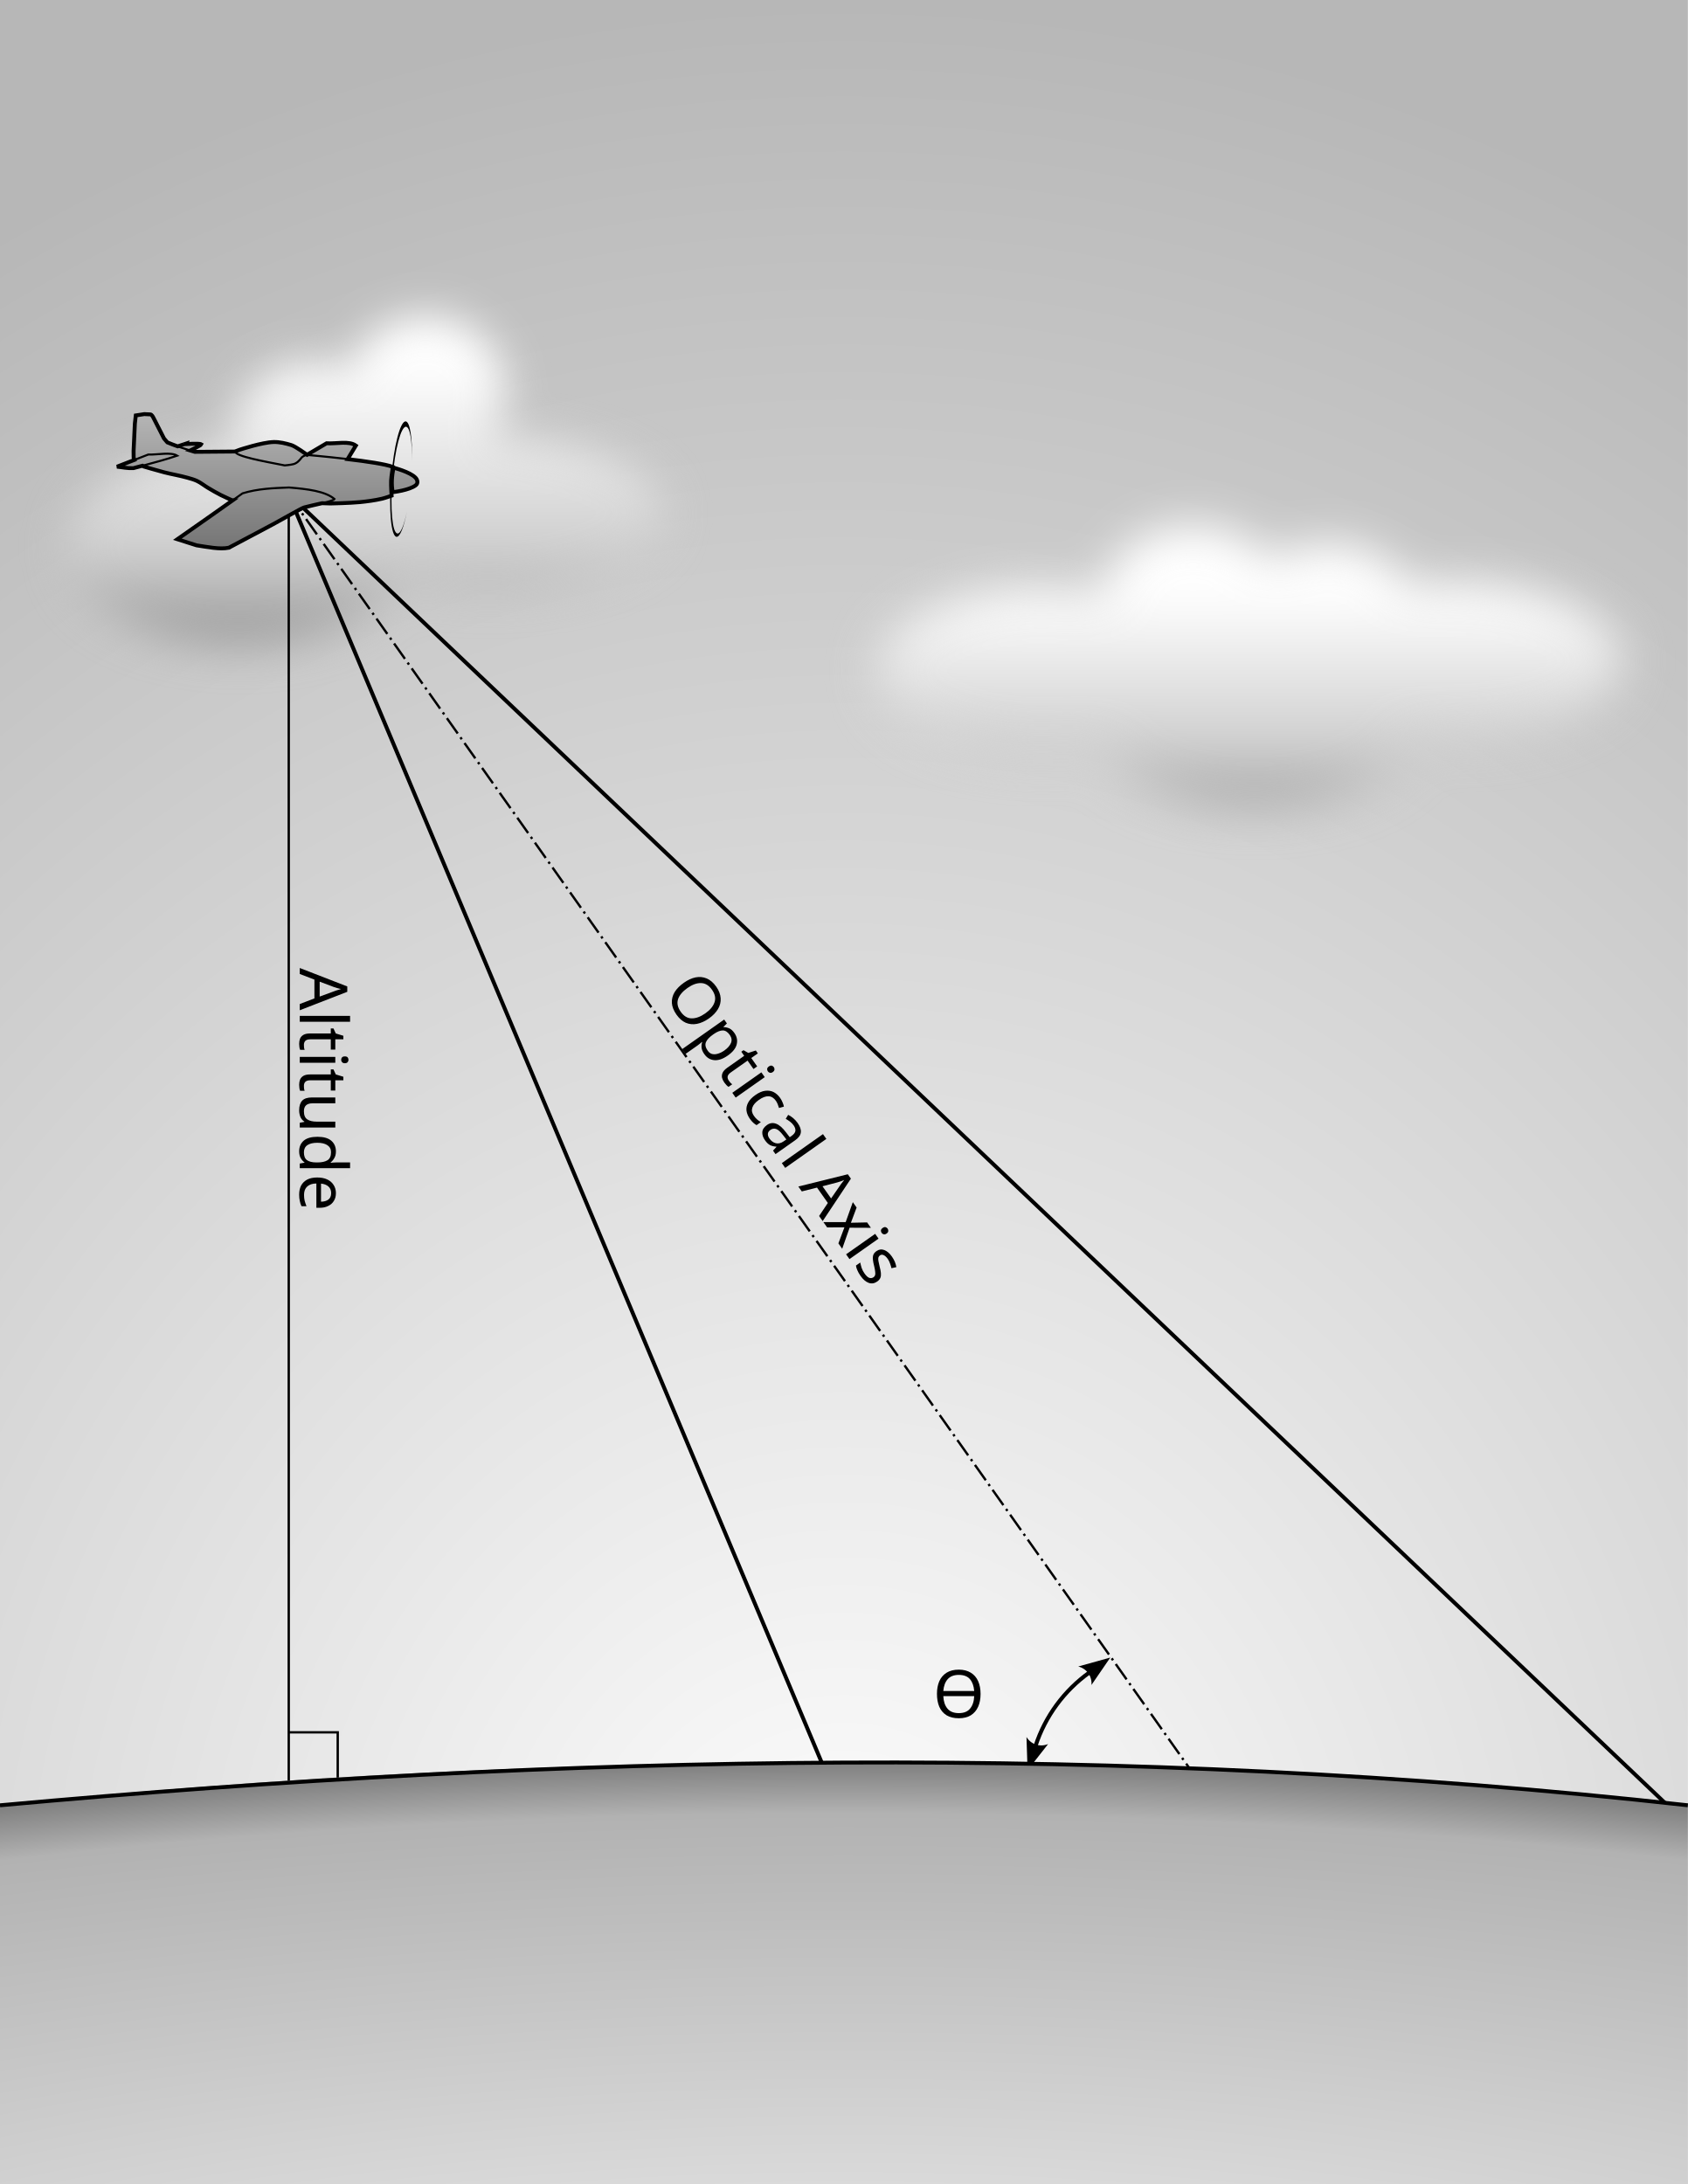
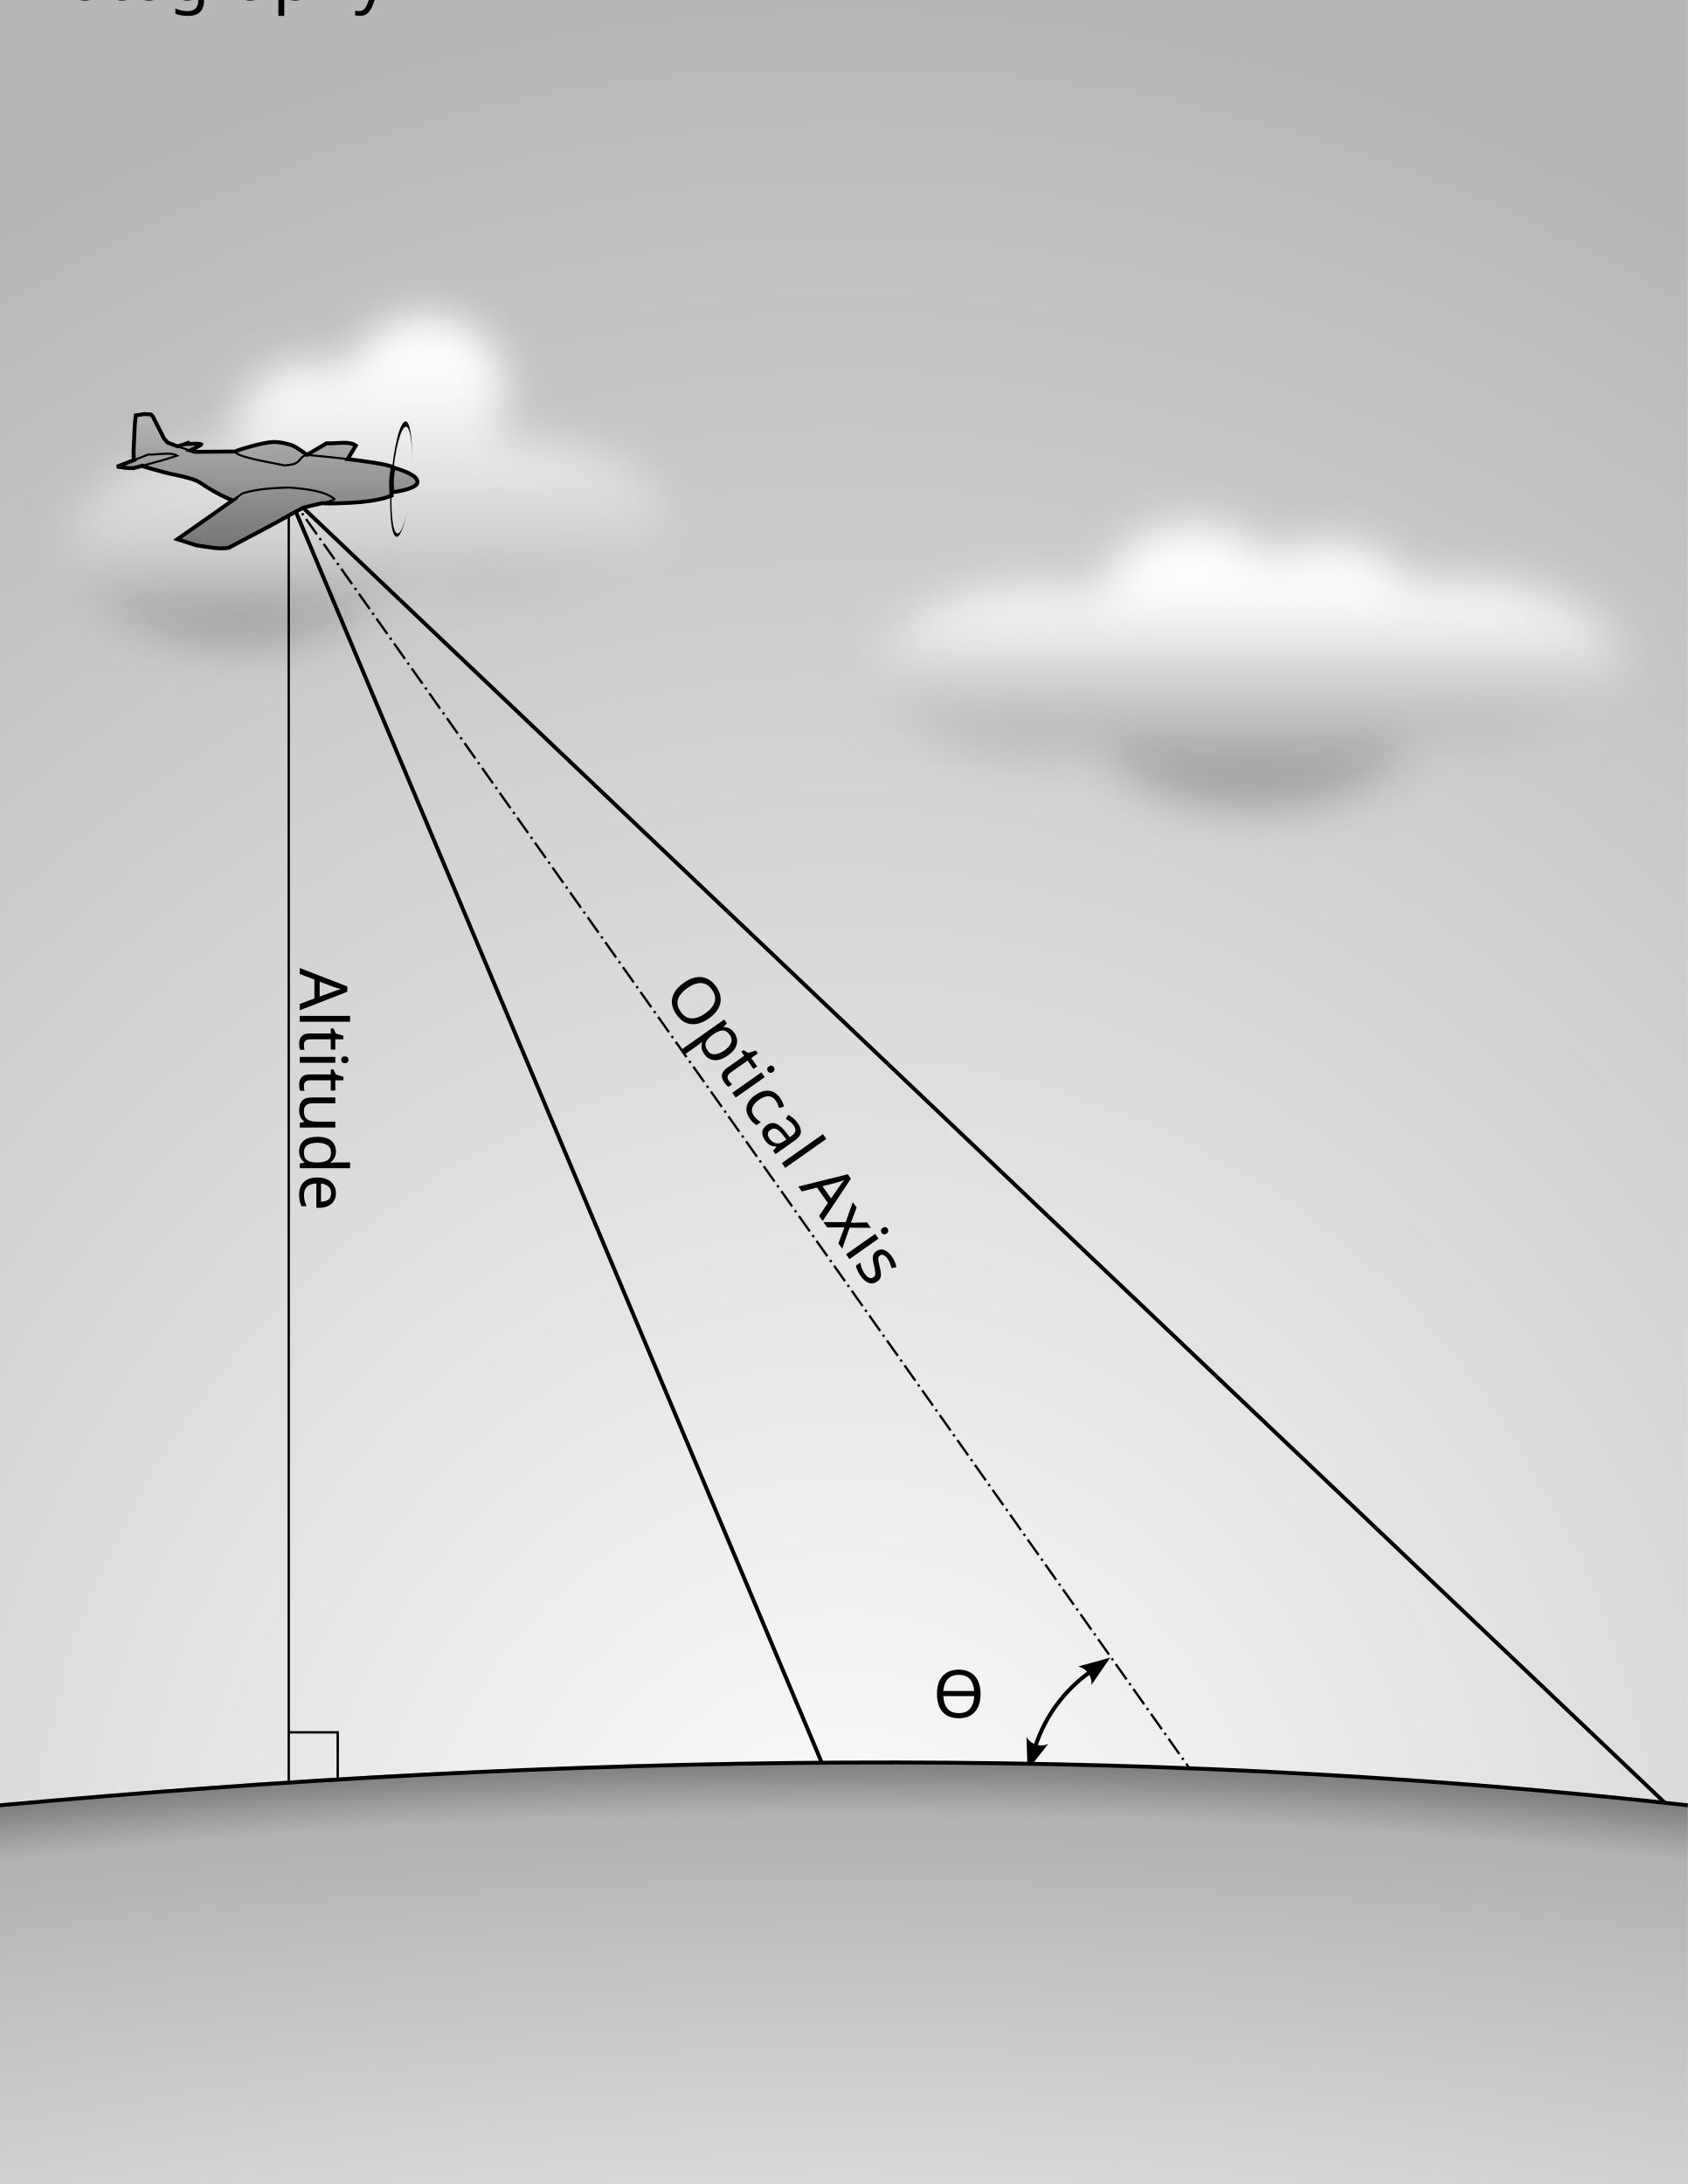
<svg xmlns="http://www.w3.org/2000/svg" xmlns:xlink="http://www.w3.org/1999/xlink" width="8.5in" height="11in" viewBox="0 0 215.9 279.4" version="1.1" id="svg5">
  <defs id="defs2">
+     <linearGradient id="linearGradient1210">
+       <stop style="stop-color:#ffffff;stop-opacity:1;" offset="0" id="stop1204" />
+       <stop style="stop-color:#cecece;stop-opacity:1;" offset="0.492" id="stop1206" />
+       <stop style="stop-color:#9d9d9d;stop-opacity:1;" offset="1" id="stop1208" />
+     </linearGradient>
    <linearGradient id="linearGradient12218">
      <stop style="stop-color:#ffffff;stop-opacity:1;" offset="0" id="stop12214" />
      <stop style="stop-color:#cecece;stop-opacity:1;" offset="0.7" id="stop15726" />
      <stop style="stop-color:#9d9d9d;stop-opacity:1;" offset="1" id="stop12216" />
    </linearGradient>
    <linearGradient id="linearGradient3486">
      <stop style="stop-color:#fefefe;stop-opacity:1;" offset="0" id="stop3482" />
      <stop style="stop-color:#b7b7b7;stop-opacity:1;" offset="1" id="stop3484" />
    </linearGradient>
    <marker style="overflow:visible" id="Arrow2" refX="0" refY="0" orient="auto-start-reverse" markerWidth="4" markerHeight="2.909" viewBox="0 0 7.7 5.6" preserveAspectRatio="xMidYMid" markerUnits="userSpaceOnUse">
      <path transform="scale(0.7)" d="M -2,-4 9,0 -2,4 c 2,-2.33 2,-5.66 0,-8 z" style="fill:context-stroke;fill-rule:evenodd;stroke:none" id="arrow2L" />
    </marker>
    <radialGradient xlink:href="#linearGradient3486" id="radialGradient3488" cx="107.95" cy="225.209" fx="107.95" fy="225.209" r="107.95" gradientTransform="matrix(2.120322,0,0,2.319209,-120.9388,-271.9478)" gradientUnits="userSpaceOnUse" />
    <radialGradient xlink:href="#linearGradient6185" id="radialGradient6187" cx="107.95" cy="322.582" fx="107.95" fy="322.582" r="330.911" gradientTransform="matrix(1,0,0,0.3029404,9.2773405e-8,224.8586)" gradientUnits="userSpaceOnUse" />
    <linearGradient id="linearGradient6185">
      <stop style="stop-color:#fefefe;stop-opacity:1;" offset="0" id="stop6181" />
      <stop style="stop-color:#b2b2b2;stop-opacity:1;" offset="0.904" id="stop7317" />
      <stop style="stop-color:#666666;stop-opacity:1;" offset="1" id="stop6183" />
    </linearGradient>
    <mask maskUnits="userSpaceOnUse" id="mask9227">
      <rect style="fill:#ffffff;fill-opacity:1;stroke:none;stroke-width:0.3;stroke-dasharray:none;stroke-opacity:1;stop-color:#000000" id="rect9229" width="215.9" height="279.4" x="0" y="0" />
    </mask>
    <linearGradient xlink:href="#linearGradient10522" id="linearGradient10524" x1="523.159" y1="298.105" x2="523.159" y2="213.414" gradientUnits="userSpaceOnUse" gradientTransform="matrix(1.76016,0,0,1.779816,-589.7598,-313.5712)" />
    <linearGradient id="linearGradient10522">
      <stop style="stop-color:#6a6a6a;stop-opacity:1;" offset="0" id="stop10518" />
      <stop style="stop-color:#bebebe;stop-opacity:1;" offset="1" id="stop10520" />
    </linearGradient>
    <linearGradient xlink:href="#linearGradient12218" id="linearGradient12220" x1="49.15" y1="46.294" x2="49.15" y2="81.15" gradientUnits="userSpaceOnUse" />
-     <linearGradient xlink:href="#linearGradient12218" id="linearGradient16442" gradientUnits="userSpaceOnUse" x1="158.354" y1="32.307" x2="158.354" y2="60.883" gradientTransform="translate(5.646892,43.46302)" />
+     <linearGradient xlink:href="#linearGradient1210" id="linearGradient16442" gradientUnits="userSpaceOnUse" x1="158.354" y1="32.307" x2="158.354" y2="56.962" gradientTransform="translate(5.646892,43.46302)" />
    <filter style="color-interpolation-filters:sRGB" id="filter18364" x="-0.074" y="-0.195" width="1.147" height="1.391">
      <feGaussianBlur stdDeviation="2.931" id="feGaussianBlur18366" />
    </filter>
    <filter style="color-interpolation-filters:sRGB" id="filter18584" x="-0.083" y="-0.151" width="1.167" height="1.302">
      <feGaussianBlur stdDeviation="2.65" id="feGaussianBlur18586" />
    </filter>
  </defs>
  <g id="layer3" style="display:inline">
    <rect style="fill:url(#radialGradient3488);fill-opacity:1;stroke:none;stroke-width:0.3;stroke-dasharray:none;stroke-opacity:1;stop-color:#000000" id="rect3457" width="215.9" height="279.4" x="0" y="0" />
    <path id="path12194" style="fill:url(#linearGradient12220);fill-opacity:1;stroke:none;stroke-width:0.3;stroke-linecap:round;stroke-dasharray:none;stroke-opacity:1;filter:url(#filter18584);stop-color:#000000" d="m 54.439,40.375 a 10.297,9.791 0 0 0 -9.88,7.05 10.297,9.791 0 0 0 -4.688,-1.074 10.297,9.791 0 0 0 -10.297,9.791 10.297,9.791 0 0 0 0.1,1.329 21.926,12.537 0 0 0 -21.009,12.519 21.926,12.537 0 0 0 21.926,12.537 21.926,12.537 0 0 0 20.696,-8.404 22.542,9.718 0 0 0 11.177,1.28 22.542,9.718 0 0 0 22.543,-9.718 22.542,9.718 0 0 0 -22.283,-9.717 10.297,9.791 0 0 0 2.012,-5.803 10.297,9.791 0 0 0 -10.297,-9.791 z" />
    <path id="path12202" style="font-variation-settings:normal;opacity:1;vector-effect:none;fill:url(#linearGradient16442);fill-opacity:1;stroke:none;stroke-width:0.3;stroke-linecap:round;stroke-linejoin:miter;stroke-miterlimit:4;stroke-dasharray:none;stroke-dashoffset:0;stroke-opacity:1;-inkscape-stroke:none;filter:url(#filter18364);stop-color:#000000;stop-opacity:1" d="m 152.606,67.205 a 11.539,9.376 0 0 0 -11.516,8.855 21.036,10.495 0 0 0 -7.886,-0.766 21.036,10.495 0 0 0 -21.036,10.495 21.036,10.495 0 0 0 21.036,10.495 21.036,10.495 0 0 0 7.273,-0.651 21.012,10.87 0 0 0 20.017,7.587 21.012,10.87 0 0 0 20.645,-8.875 21.868,10.033 0 0 0 4.56,0.224 21.868,10.033 0 0 0 21.868,-10.033 21.868,10.033 0 0 0 -21.868,-10.033 21.868,10.033 0 0 0 -5.433,0.317 11.539,9.376 0 0 0 -10.39,-5.297 11.539,9.376 0 0 0 -7.407,2.192 11.539,9.376 0 0 0 -9.863,-4.511 z" />
  </g>
  <g id="layer1" style="display:inline">
    <g id="g332" transform="rotate(-29.97383,93.12122,121.2172)" style="display:inline;fill:none;stroke:#000000;stroke-width:0.5;stroke-dasharray:none;stroke-opacity:1">
      <path style="fill:none;stroke:#000000;stroke-width:0.5;stroke-linecap:butt;stroke-linejoin:miter;stroke-dasharray:none;stroke-opacity:1" d="M 73.427,42.902 142.752,277.521" id="path178" />
      <path style="fill:none;stroke:#000000;stroke-width:0.5;stroke-linecap:butt;stroke-linejoin:miter;stroke-dasharray:none;stroke-opacity:1" d="M 73.397,42.885 50.02,228.6" id="path180" />
    </g>
    <path style="fill:none;stroke:#000000;stroke-width:0.3;stroke-linecap:butt;stroke-linejoin:miter;stroke-dasharray:none;stroke-opacity:1" d="M 36.935,63.216 V 234.908" id="path343" />
    <path style="fill:none;stroke:#000000;stroke-width:0.3;stop-color:#000000" d="m 36.935,221.618 h 6.265 v 6.265" id="path8607" />
    <path style="font-variation-settings:normal;opacity:1;fill:none;fill-opacity:1;stroke:#000000;stroke-width:0.508;stroke-linecap:butt;stroke-linejoin:miter;stroke-miterlimit:4;stroke-dasharray:none;stroke-dashoffset:0;stroke-opacity:1;marker-start:url(#Arrow2);marker-end:url(#Arrow2);stop-color:#000000;stop-opacity:1" id="path470" d="M 258.74,22.077 A 18.693,18.693 0 0 1 255.102,10.997" transform="rotate(54.45347)" />
-     <path style="fill:none;stroke:#000000;stroke-width:0.3;stroke-linecap:butt;stroke-linejoin:miter;stroke-dasharray:2.4, 0.6, 0.3, 0.6;stroke-dashoffset:0;stroke-opacity:1" d="M 36.9,63.216 154.98,230.223" id="path1727" />
+     <path style="fill:none;stroke:#000000;stroke-width:0.3;stroke-linecap:butt;stroke-linejoin:miter;stroke-dasharray:2.4,0.6,0.3,0.6;stroke-dashoffset:0;stroke-opacity:1" d="M 36.9,63.216 154.98,230.223" id="path1727" />
  </g>
  <g id="layer4" style="display:inline">
    <ellipse style="fill:url(#radialGradient6187);fill-opacity:1;stroke:none;stroke-width:0.3;stroke-dasharray:none;stroke-opacity:1;stop-color:#000000" id="path6179" cx="107.95" cy="325.714" rx="330.911" ry="100.246" mask="url(#mask9227)" />
    <path style="fill:none;stroke:#000000;stroke-width:0.5;stroke-linecap:butt;stroke-linejoin:miter;stroke-dasharray:none;stroke-opacity:1" d="m 0,230.952 c 71.954,-6.573 143.918,-8.009 215.9,0" id="path1894" />
  </g>
  <g id="layer2" style="display:inline">
    <text xml:space="preserve" style="font-style:normal;font-variant:normal;font-weight:normal;font-stretch:normal;font-size:8.467px;line-height:1.25;font-family:'Roadgeek 2014 Series C';-inkscape-font-specification:'Roadgeek 2014 Series C, Normal';font-variant-ligatures:normal;font-variant-caps:normal;font-variant-numeric:normal;font-variant-east-asian:normal;text-align:center;text-anchor:middle;stroke-width:0.265" x="144.892" y="-38.343" id="text3414" transform="rotate(90)">
      <tspan id="tspan3412" style="font-style:normal;font-variant:normal;font-weight:normal;font-stretch:normal;font-size:8.467px;font-family:'Roadgeek 2014 Series C';-inkscape-font-specification:'Roadgeek 2014 Series C, Normal';font-variant-ligatures:normal;font-variant-caps:normal;font-variant-numeric:normal;font-variant-east-asian:normal;stroke-width:0.265" x="144.892" y="-38.343">Altitude</tspan>
    </text>
    <text xml:space="preserve" style="font-style:normal;font-variant:normal;font-weight:normal;font-stretch:normal;font-size:8.467px;line-height:1.25;font-family:'Roadgeek 2014 Series C';-inkscape-font-specification:'Roadgeek 2014 Series C, Normal';font-variant-ligatures:normal;font-variant-caps:normal;font-variant-numeric:normal;font-variant-east-asian:normal;text-align:center;text-anchor:middle;stroke-width:0.265" x="181.341" y="3.939" id="text1731" transform="rotate(54.83594)">
      <tspan id="tspan1729" style="font-style:normal;font-variant:normal;font-weight:normal;font-stretch:normal;font-size:8.467px;font-family:'Roadgeek 2014 Series C';-inkscape-font-specification:'Roadgeek 2014 Series C, Normal';font-variant-ligatures:normal;font-variant-caps:normal;font-variant-numeric:normal;font-variant-east-asian:normal;stroke-width:0.265" x="181.341" y="3.939">Optical Axis</tspan>
    </text>
    <text xml:space="preserve" style="font-size:8.467px;line-height:1.25;font-family:'Roadgeek 2014 Series C';-inkscape-font-specification:'Roadgeek 2014 Series C';text-align:center;text-anchor:middle;stroke-width:0.265" x="128.148" y="219.738" id="text3528">
      <tspan id="tspan3526" style="stroke-width:0.265" x="128.148" y="219.738">ϴ</tspan>
    </text>
+     <text xml:space="preserve" style="font-size:8.467px;line-height:1.25;font-family:'Roadgeek 2014 Series C';-inkscape-font-specification:'Roadgeek 2014 Series C';text-align:center;text-anchor:middle;display:inline;stroke-width:0.265" x="107.781" y="20.79" id="text325">
+       <tspan id="tspan323" style="stroke-width:0.265" x="0" y="0">Oblique Aerial Photography</tspan>
+     </text>
  </g>
  <g id="layer5" style="display:inline" transform="translate(0,-5.454996)">
    <g id="g10686" transform="matrix(-0.1503178,0,0,0.1486577,50.43466,46.25393)" style="stroke-width:6.69">
      <path id="path9519-4" style="display:inline;fill:url(#linearGradient10524);fill-opacity:1;stroke:#000000;stroke-width:3.345;stroke-linecap:butt;stroke-linejoin:miter;stroke-dasharray:none;stroke-opacity:1" d="m 212.723,81.929 -5.08,0.236 c -1.301,0.06 -2.255,2.038 -3.078,3.669 l -8.617,17.073 -2.855,3.351 c -2.763,1.186 -5.718,2.308 -8.762,3.401 l -5.708,-1.898 c 0.107,0.149 -12.436,-1.048 -14.406,0.186 0.406,0.947 8.654,4.9 9.399,5.268 -1.283,0.395 -2.554,0.794 -3.863,1.18 l -34.158,-0.28 -4.259,-1.614 c 0,0 -18.882,-6.308 -28.688,-6.556 -5.112,-0.129 -10.221,1.156 -15.109,2.658 -3.402,1.045 -12.942,8.016 -13.353,8.317 l -16.574,-9.892 c -8.38,0.546 -19.03,-2.316 -24.918,1.97 l 7.005,11.646 c -15.675,1.879 -32.156,4.281 -38.537,6.727 0,0 1.351,7.835 1.545,11.796 0.211,4.309 -0.42,12.935 -0.42,12.935 0,0 5.245,1.932 7.958,2.58 6.242,1.491 13.167,2.405 19.022,2.982 8.344,0.823 25.127,1.172 25.127,1.172 l 7.077,-0.238 c 5.203,1.242 11.171,2.514 15.148,3.613 2.315,0.639 17.688,9.701 26.558,14.505 12.513,6.777 37.609,20.198 37.609,20.198 7.971,1.601 17.951,-0.632 27.511,-2.064 l 16.296,-5.253 -28.851,-20.436 -18.331,-13.115 0.67,-0.023 c 0,0 6.415,-2.841 9.531,-4.45 3.724,-1.923 7.326,-4.024 10.934,-6.211 3.137,-1.902 5.995,-4.325 9.31,-5.917 2.554,-1.227 5.321,-1.966 8.044,-2.75 6.511,-1.873 13.229,-2.943 19.785,-4.651 5.925,-1.544 17.66,-5.058 17.66,-5.058 l 0.935,-0.633 c 2.581,0.692 5.168,1.382 7.751,2.073 5.538,0.22 9.298,-0.836 13.93,-1.266 l -14.86,-5.835 0.697,-1.96 0.048,-5.752 -1.088,-23.505 -0.785,-7.058 z M 0.696,128.027 c 0,0 -14.154,3.588 -18.826,8.68 -1.602,1.746 -2.333,4.585 -0.291,6.307 5.273,4.447 19.772,6.105 19.772,6.105 1.344,-7.014 0.688,-14.049 -0.655,-21.092 z" />
      <path style="display:inline;fill:none;stroke:#000000;stroke-width:1.77px;stroke-linecap:butt;stroke-linejoin:miter;stroke-opacity:1" d="m 74.356,116.858 c 0,0 3.509,1.128 4.526,2.524 1.82,2.497 3.913,4.763 6.929,5.594 2.46,0.678 7.432,1.093 7.432,1.093 16.532,-3.299 42.002,-7.786 42.061,-11.877" id="path9599-5" />
      <path id="path9519-43" style="display:inline;fill:none;stroke:#000000;stroke-width:1.77px;stroke-linecap:butt;stroke-linejoin:miter;stroke-opacity:1" d="m 212.723,81.929 -5.08,0.236 c -1.301,0.06 -2.255,2.038 -3.078,3.669 l -8.617,17.073 -2.855,3.351 c -6.955,2.986 -14.898,5.645 -23.34,8.137 l -34.158,-0.28 -4.259,-1.614 c 0,0 -18.882,-6.308 -28.688,-6.556 -5.112,-0.129 -10.221,1.156 -15.109,2.658 -3.475,1.068 -13.585,8.479 -13.585,8.479 0,0 -59.231,5.09 -72.792,10.288 0,0 1.351,7.835 1.545,11.796 0.211,4.309 -0.42,12.935 -0.42,12.935 0,0 5.245,1.932 7.958,2.58 6.242,1.491 13.167,2.405 19.022,2.982 8.344,0.823 25.127,1.172 25.127,1.172 l 7.077,-0.238 c -5.49,-1.311 -10.128,-2.589 -10.613,-3.595 7.976,-6.807 23,-8.616 38.723,-9.93 13.436,0.521 26.433,0.987 39.517,5.024 l 8.311,5.946 0.67,-0.023 c 0,0 6.415,-2.841 9.531,-4.45 3.724,-1.923 7.326,-4.024 10.934,-6.211 3.137,-1.902 5.995,-4.325 9.31,-5.917 2.554,-1.227 5.321,-1.966 8.044,-2.75 6.511,-1.873 13.229,-2.943 19.785,-4.651 5.925,-1.544 17.66,-5.058 17.66,-5.058 l 0.935,-0.633 c -10.405,-2.787 -20.65,-5.604 -29.548,-8.665 5.321,-3.32 16.372,-0.714 24.671,-0.954 l 11.697,4.592 0.697,-1.96 0.048,-5.752 -1.088,-23.505 -0.785,-7.058 z" />
      <path id="path10489" style="display:inline;fill:#000000;fill-opacity:1;stroke-width:3.345;stroke-dasharray:none;stop-color:#000000" d="M -9.762,88.185 A 49.821,8.505 85.523 0 0 -15.096,122.481 46.089,7.97 85.461 0 1 -10.061,92.791 46.089,7.97 85.461 0 1 1.553,137.871 46.089,7.97 85.461 0 1 -2.687,184.672 46.089,7.97 85.461 0 1 -10.832,165.39 49.821,8.505 85.523 0 0 -1.893,187.515 49.821,8.505 85.523 0 0 2.63,136.921 49.821,8.505 85.523 0 0 -9.762,88.185 Z" />
    </g>
  </g>
</svg>
